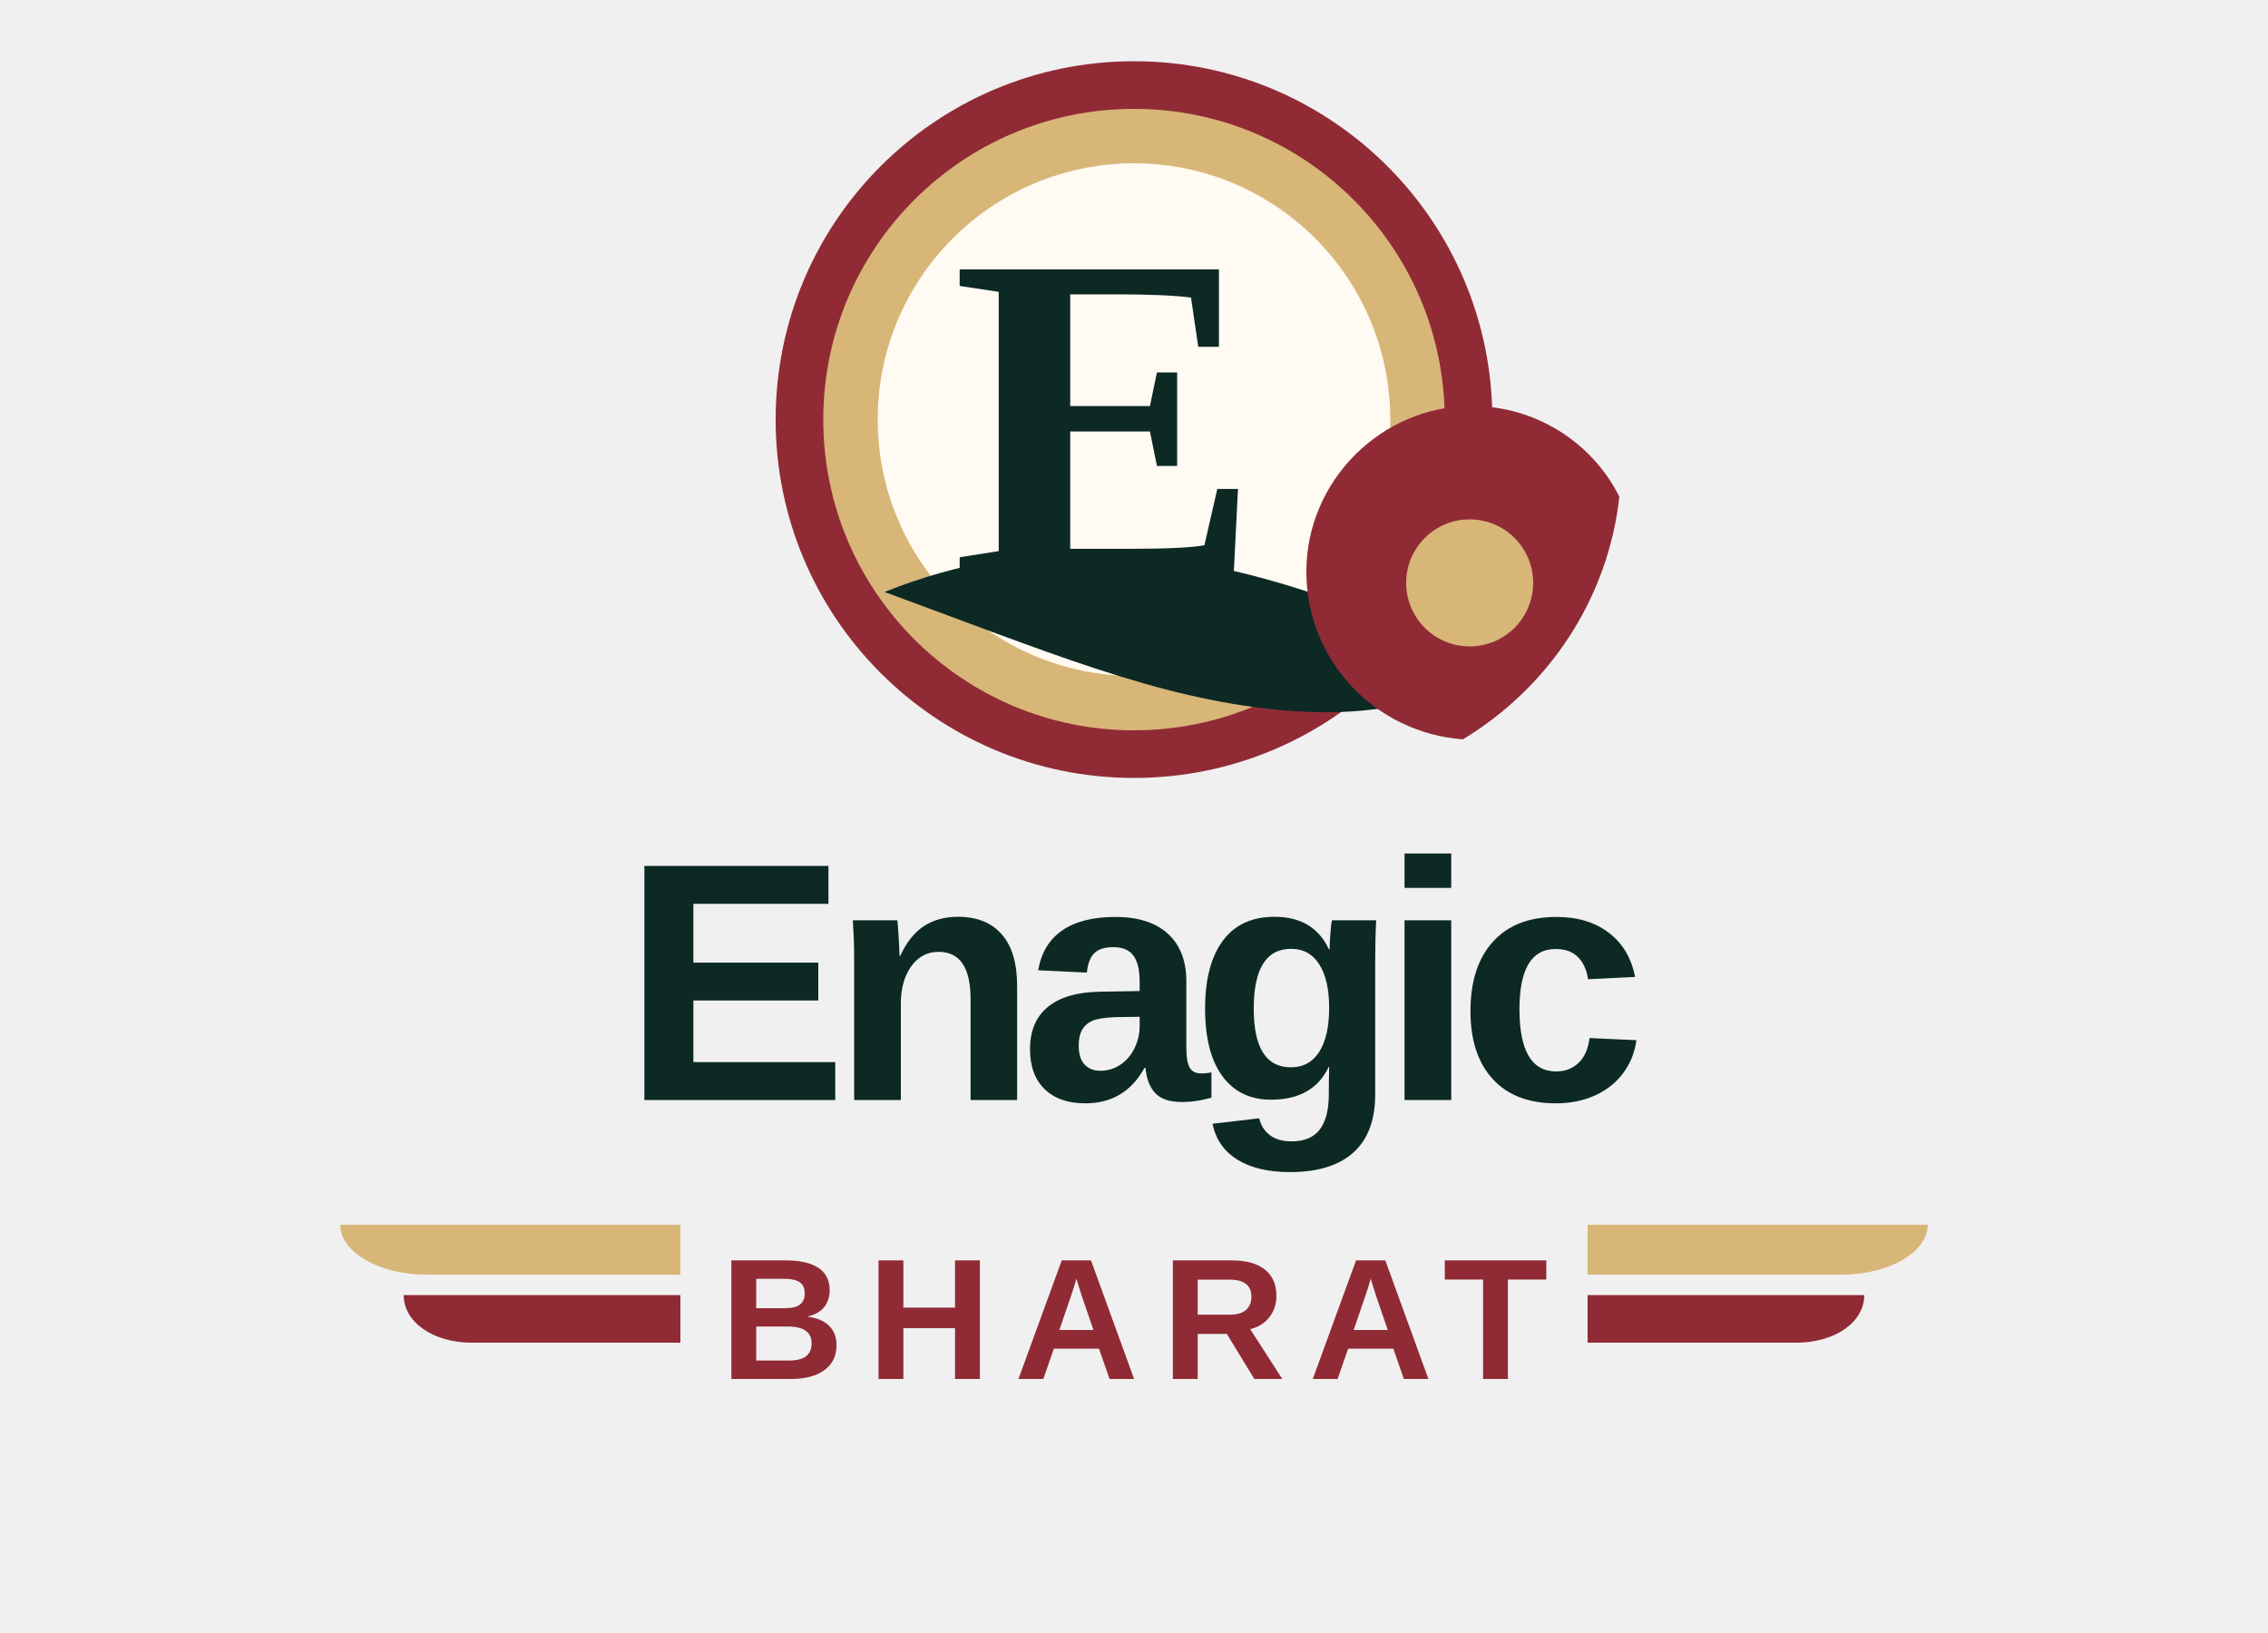
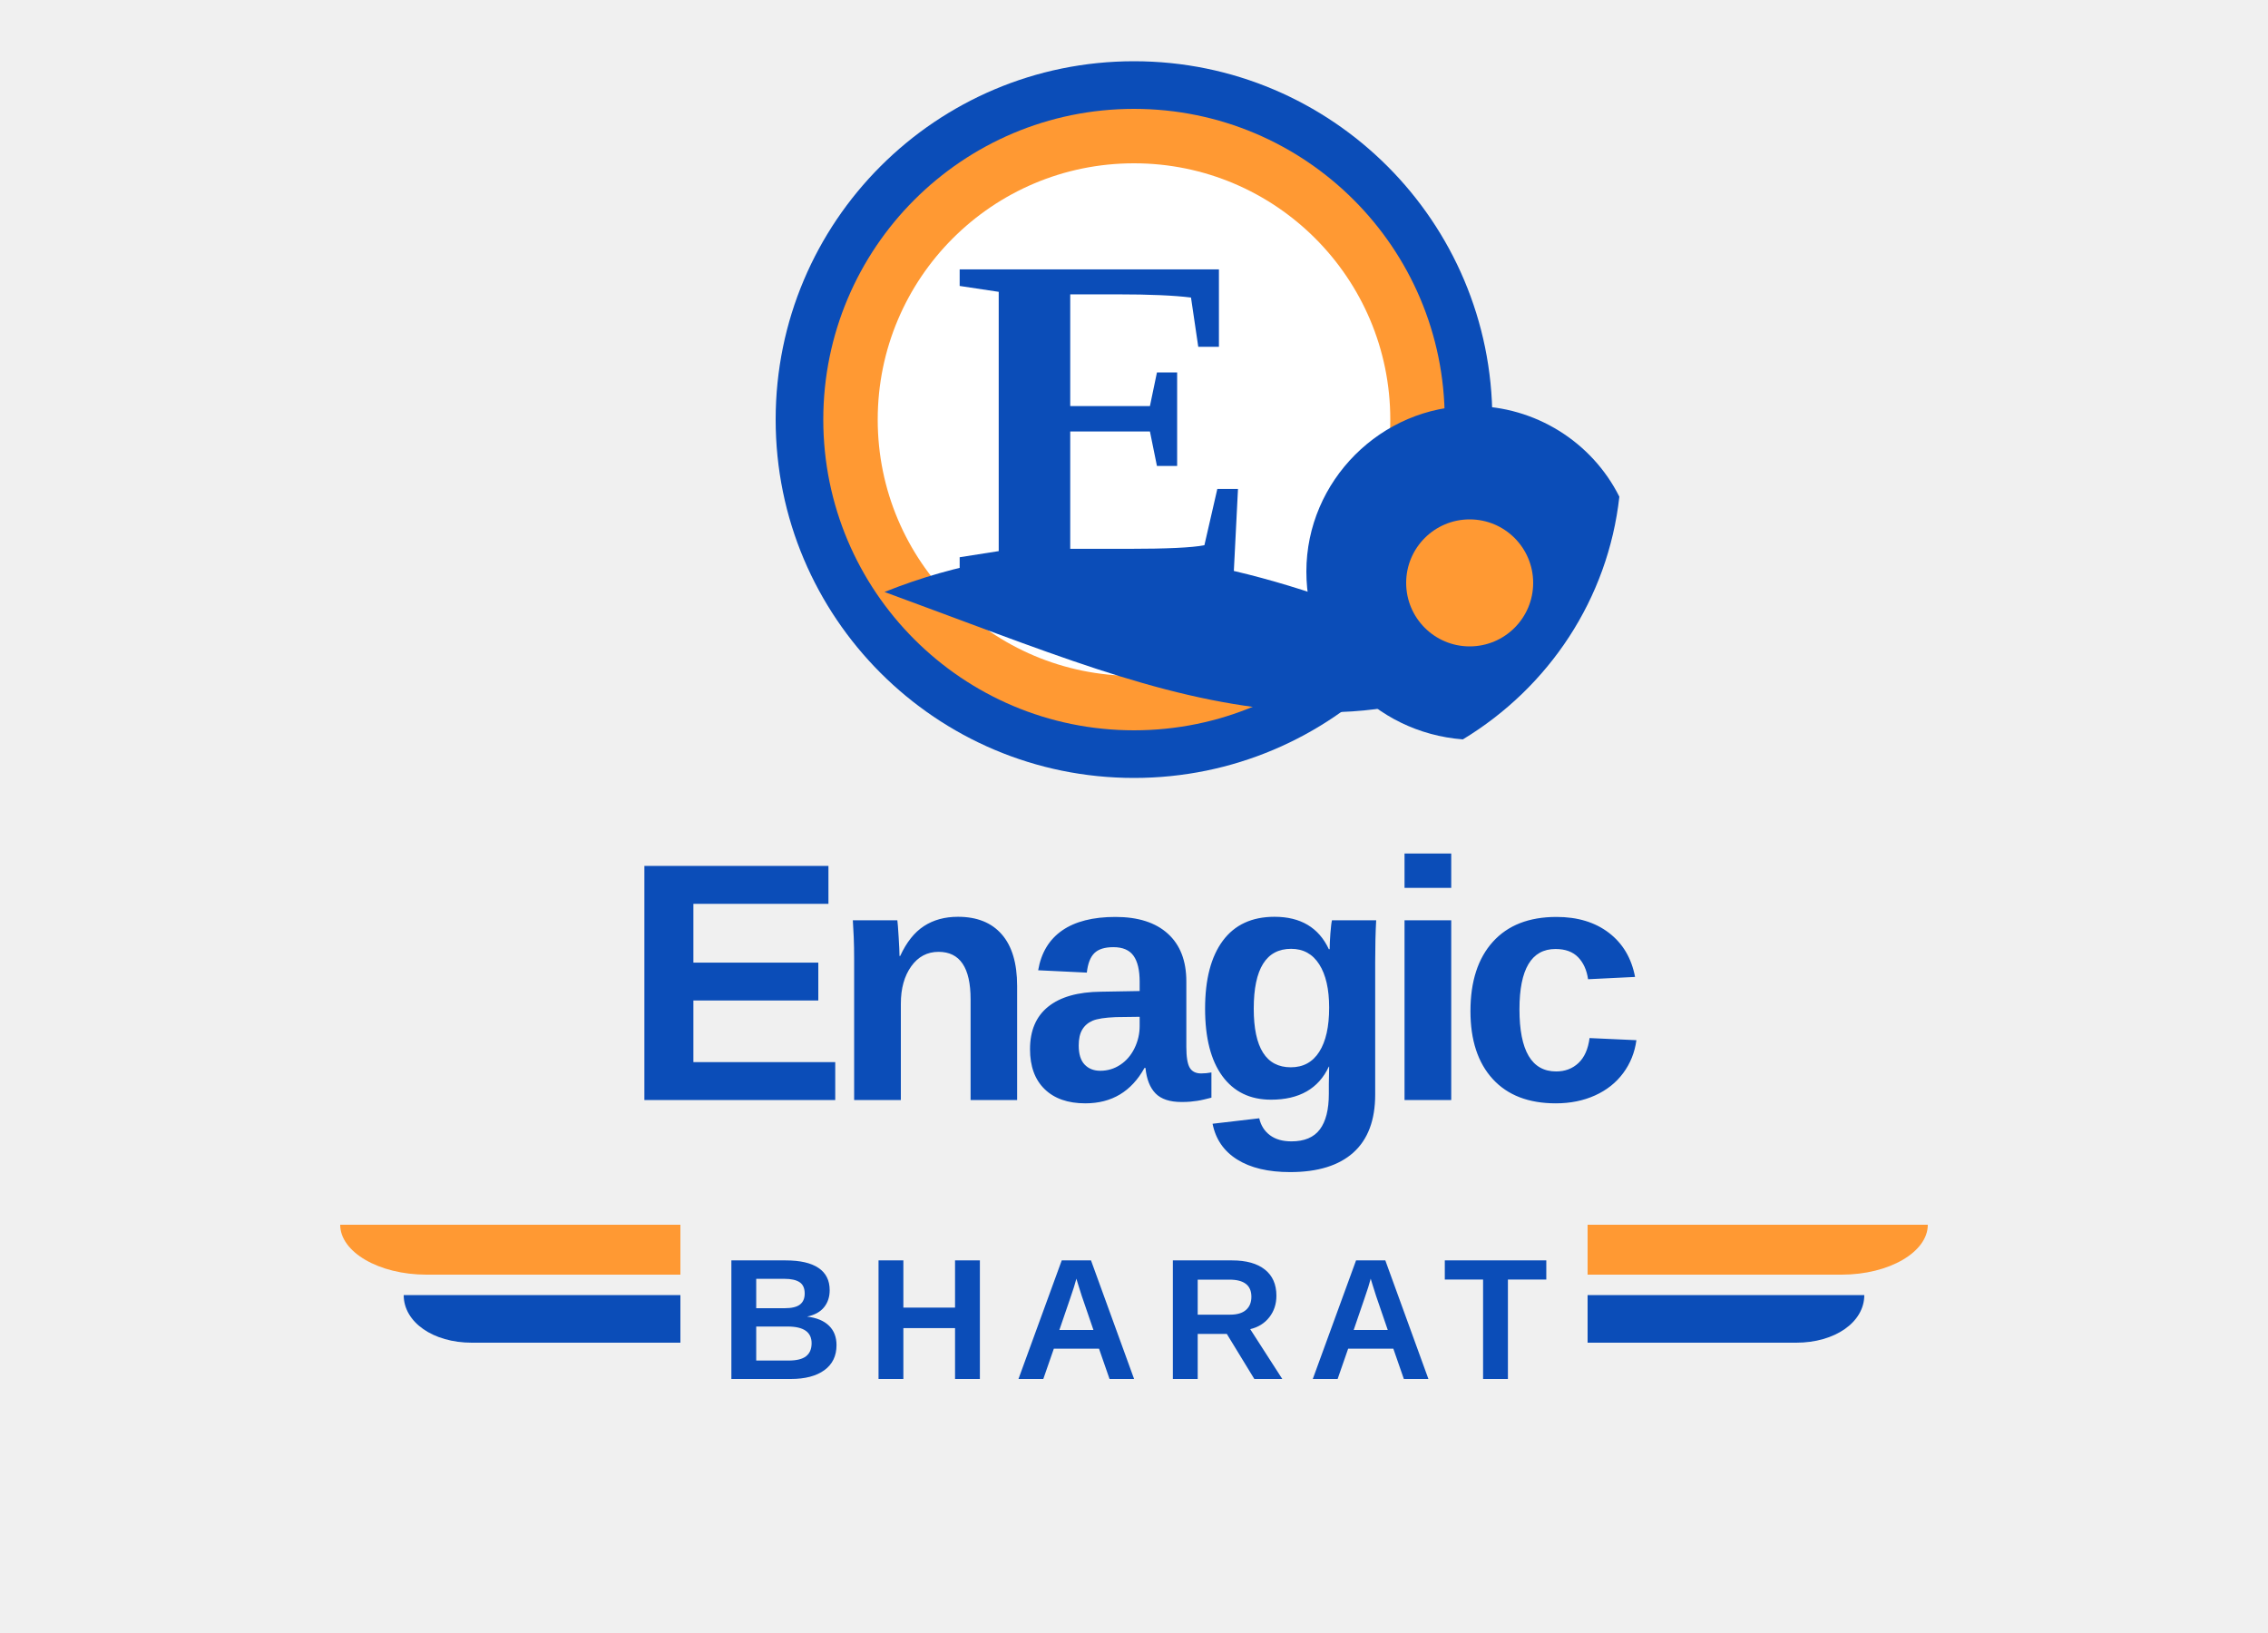
<svg xmlns="http://www.w3.org/2000/svg" viewBox="0 0 1000 720" role="img" aria-labelledby="title desc">
  <defs>
    <style>
-       .primary{fill:#0d2924}
-       .wine{fill:#902b36}
-       .gold{fill:#d8b678}
-       .bronze{fill:#a77a37}
-       .cream{fill:#fffaf2}
+       .primary{fill:#0b4db8}
+       .wine{fill:#0b4db8}
+       .gold{fill:#ff9933}
+       .bronze{fill:#138808}
+       .cream{fill:#ffffff}
      .word{font-family:Arial,Helvetica,sans-serif;font-weight:900}
    </style>
  </defs>
  <g transform="translate(500 185)">
    <circle r="158" class="wine" />
    <circle r="137" class="gold" />
    <circle r="113" class="cream" />
    <text x="-12" y="68" text-anchor="middle" class="primary" font-family="Georgia,Times New Roman,serif" font-size="205" font-weight="900">E</text>
    <path class="primary" d="M-110 76c65-26 127-20 190 1 42 14 78 20 119-5-29 42-75 62-135 56-54-5-103-26-174-52Z" />
    <path class="wine" d="M76 67c0-40 33-73 73-73 28 0 53 16 65 40-5 45-31 84-69 107-39-3-69-35-69-74Z" />
    <circle cx="148" cy="72" r="28" class="gold" />
  </g>
  <text x="500" y="485" text-anchor="middle" class="primary word" font-size="150" letter-spacing="-8">Enagic</text>
  <g transform="translate(150 540)">
    <path class="gold" d="M0 0h150v22H38C17 22 0 12 0 0Z" />
    <path class="wine" d="M28 31h122v21H58c-17 0-30-9-30-21Z" />
  </g>
  <text x="500" y="608" text-anchor="middle" class="wine word" font-size="76" letter-spacing="10">BHARAT</text>
  <g transform="translate(700 540)">
    <path class="gold" d="M0 0h150c0 12-17 22-38 22H0Z" />
    <path class="wine" d="M0 31h122c0 12-13 21-30 21H0Z" />
  </g>
</svg>
